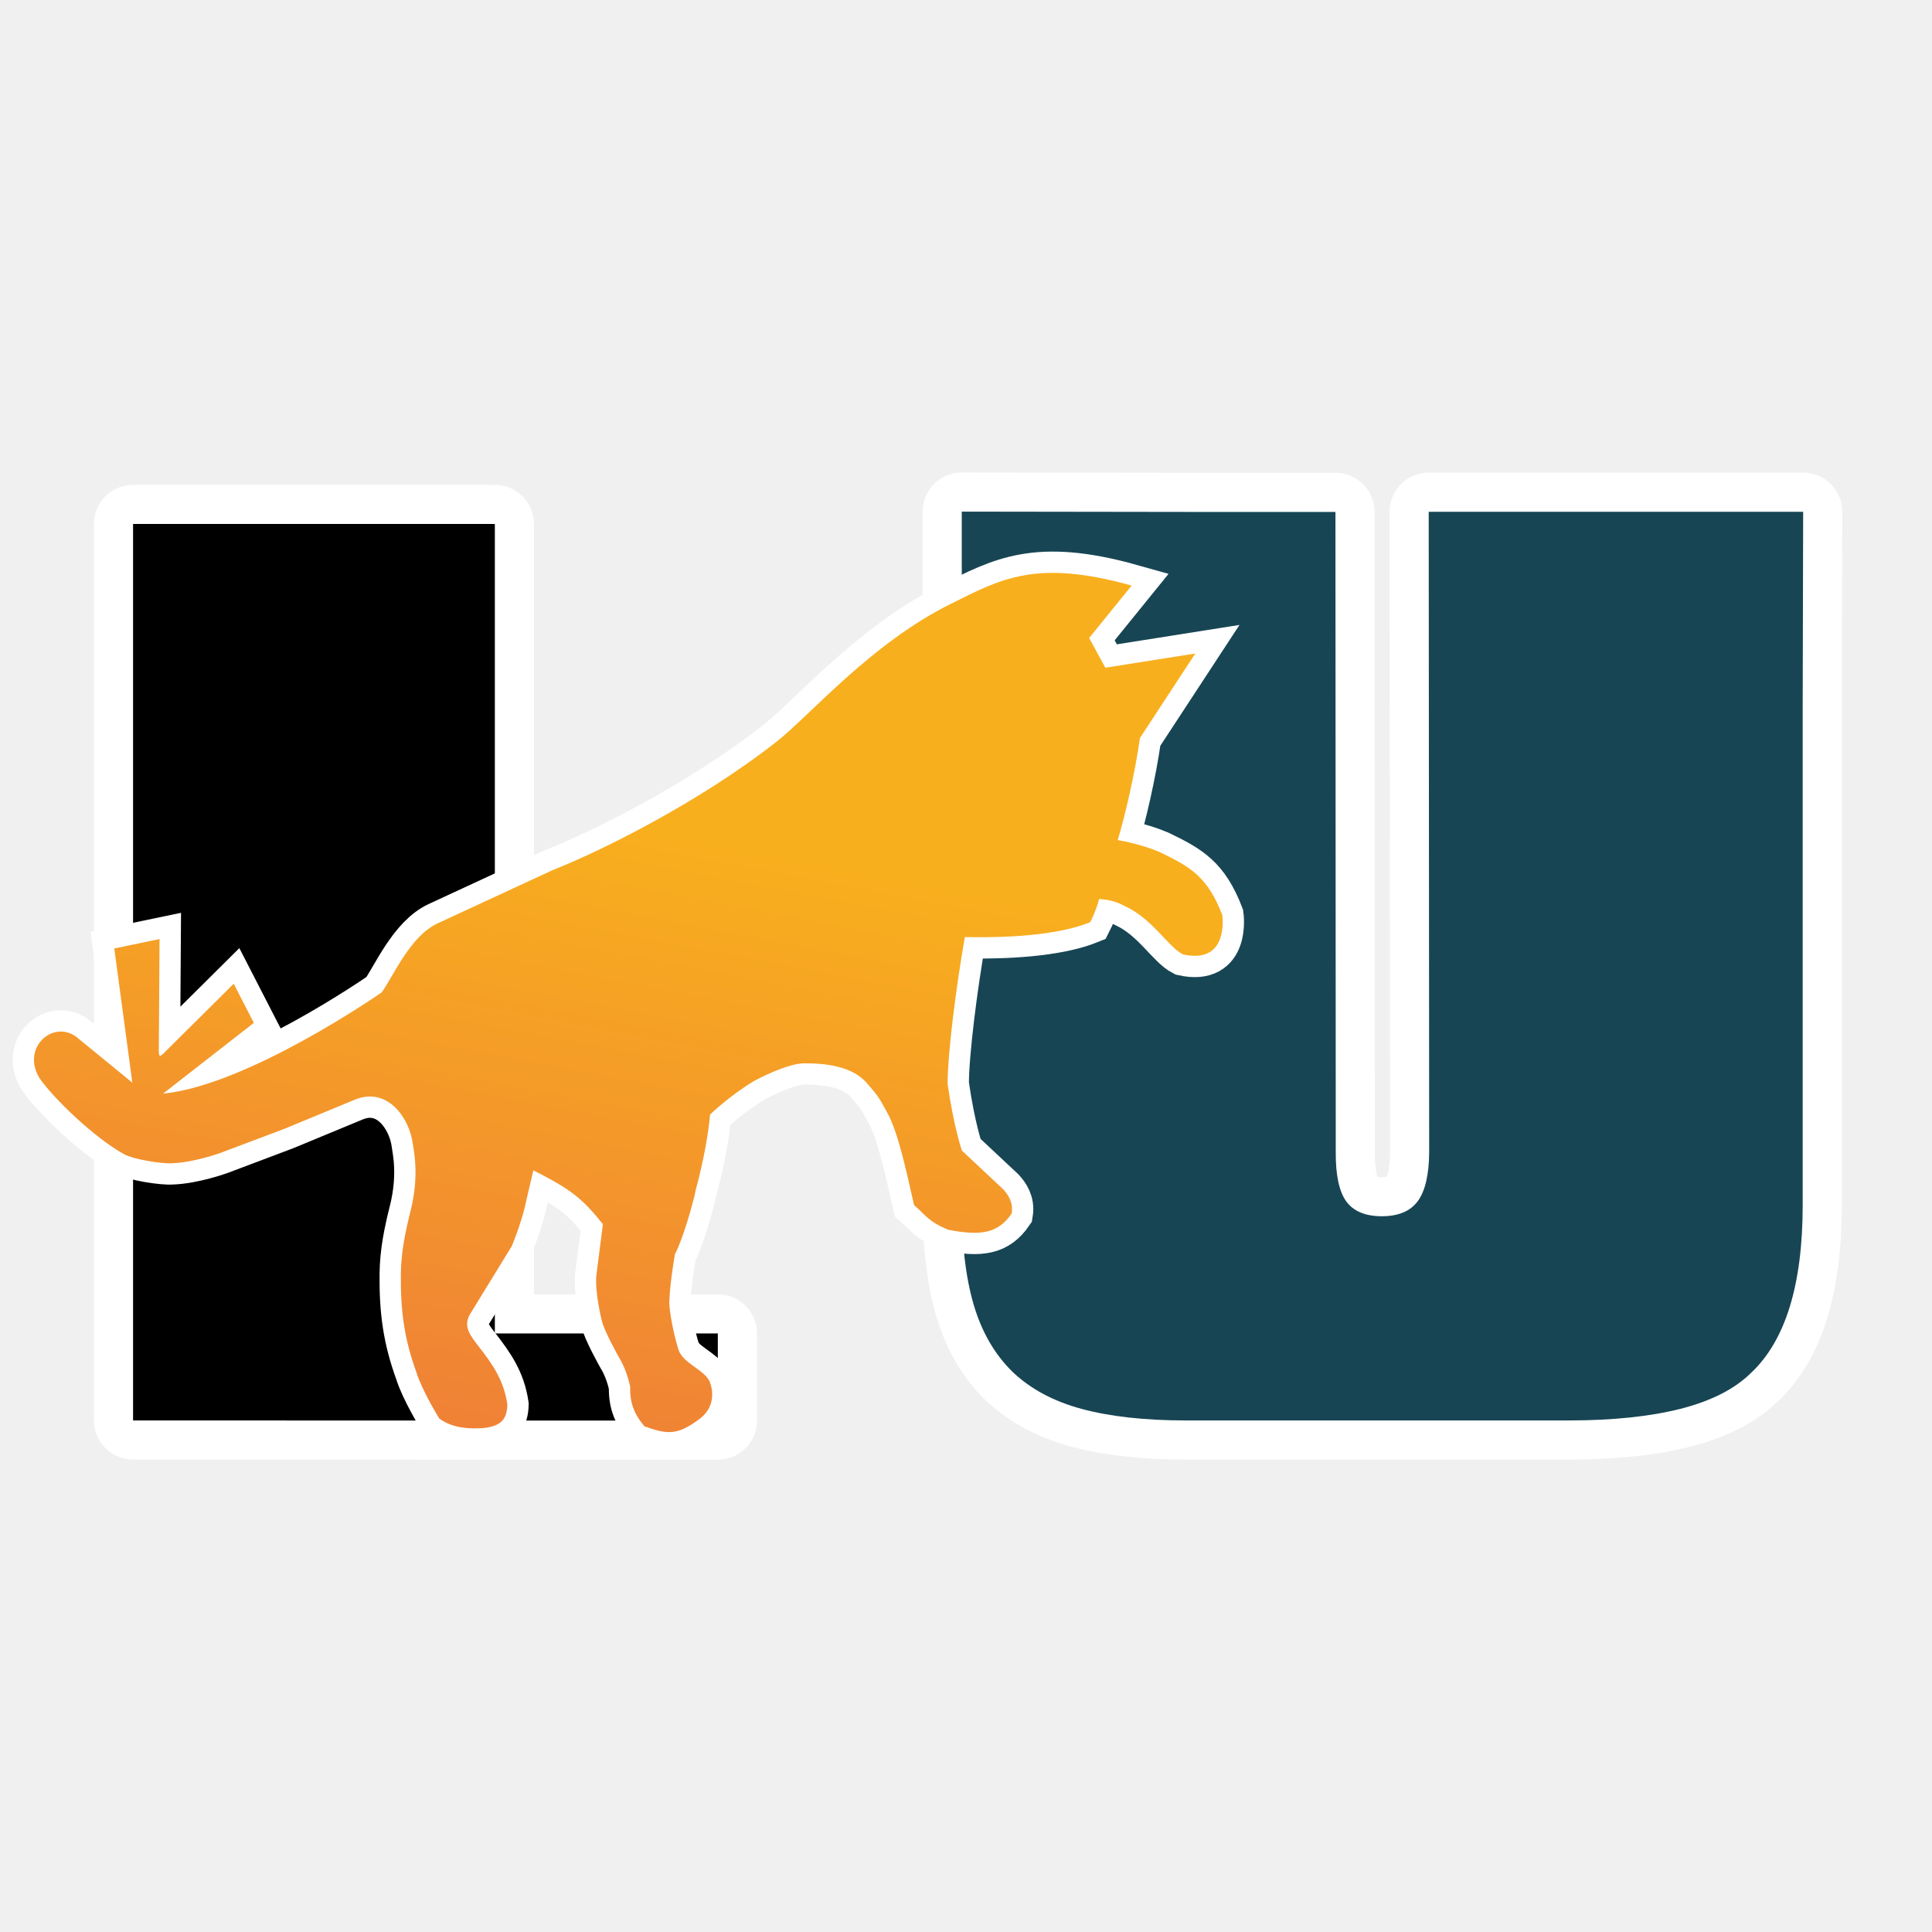
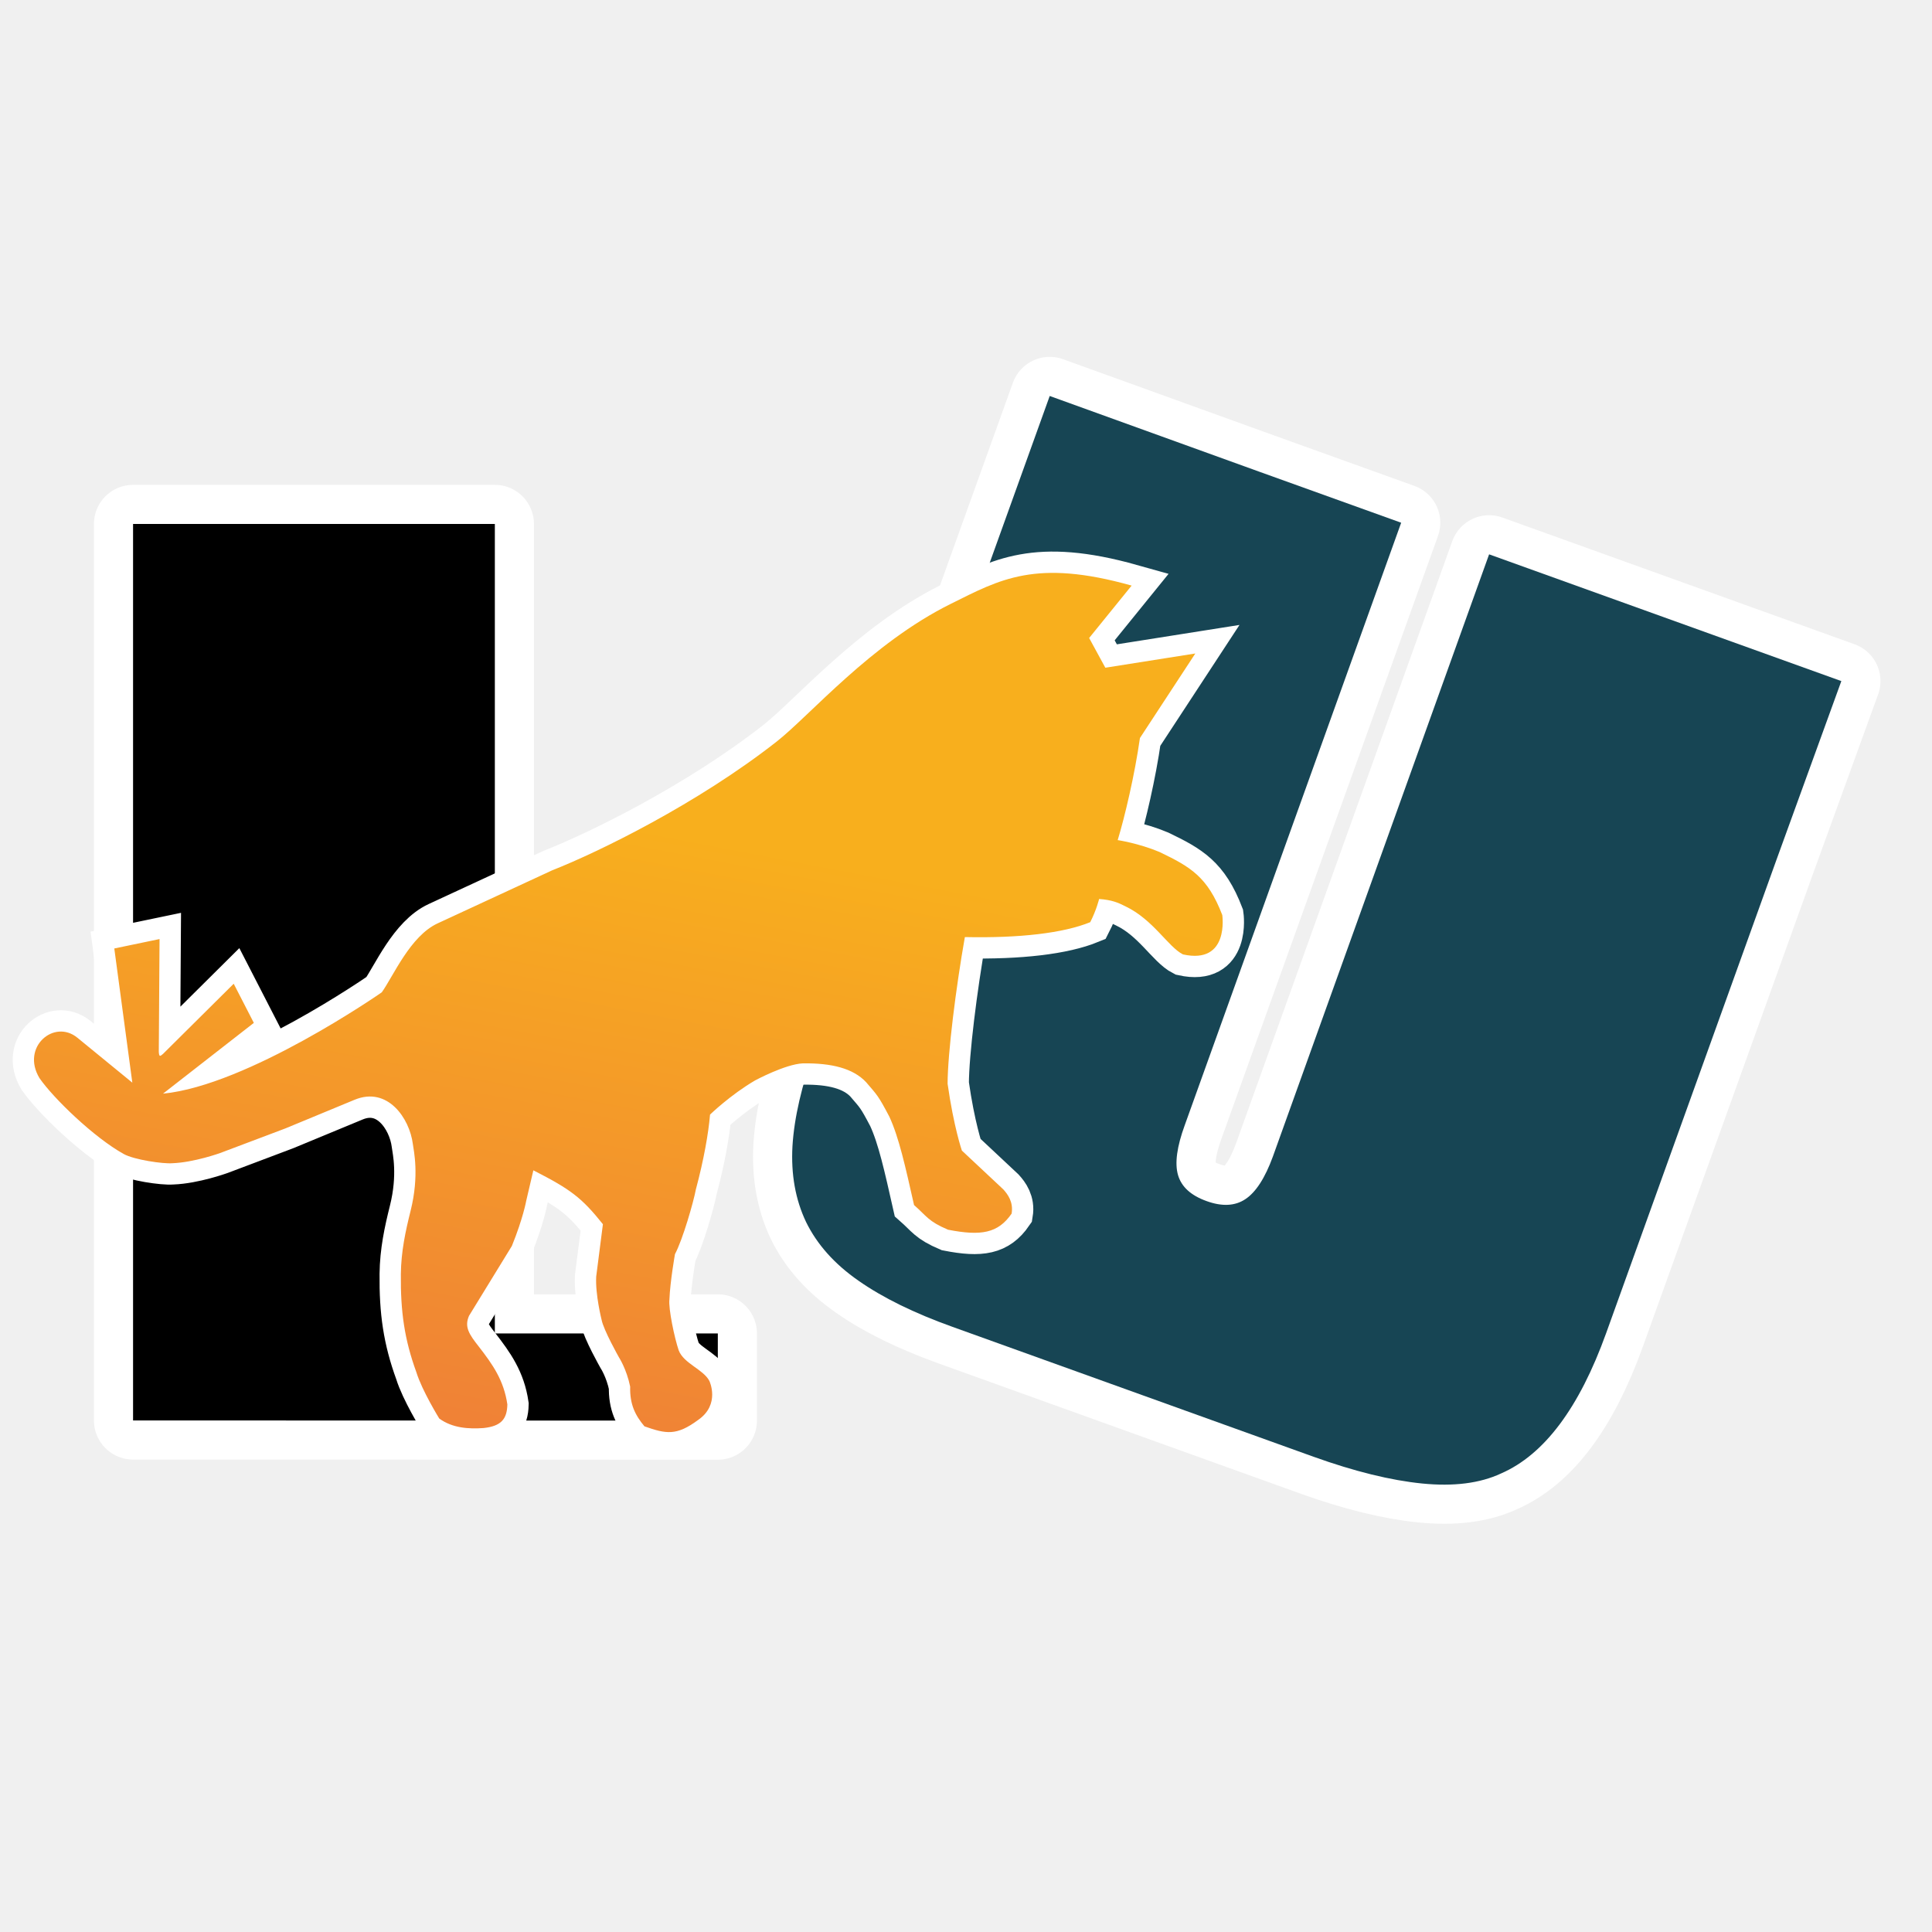
<svg xmlns="http://www.w3.org/2000/svg" xmlns:xlink="http://www.w3.org/1999/xlink" width="256" height="256" viewBox="0 0 67.733 67.733" version="1.1" id="svg1" xml:space="preserve">
  <defs id="defs1">
    <linearGradient id="linearGradient11">
      <stop style="stop-color:#ffffff;stop-opacity:1;" offset="0" id="stop11" />
      <stop style="stop-color:#7e7e7e;stop-opacity:1;" offset="1" id="stop12" />
    </linearGradient>
    <linearGradient id="linearGradient3">
      <stop style="stop-color:#eb6944;stop-opacity:1;" offset="0" id="stop3" />
      <stop style="stop-color:#f8af1d;stop-opacity:1;" offset="1" id="stop4" />
    </linearGradient>
    <linearGradient xlink:href="#linearGradient3" id="linearGradient4" x1="4.663" y1="9.57" x2="4.663" y2="2.84" gradientUnits="userSpaceOnUse" gradientTransform="matrix(-4.627371,-0.8774151,-0.8774151,4.627371,-1.439769,10.95922)" />
    <linearGradient xlink:href="#linearGradient11" id="linearGradient13" gradientUnits="userSpaceOnUse" gradientTransform="matrix(-2.09445,0,0,1.265283,62.67226,33.58261)" x1="31.74" y1="12.831" x2="41.632" y2="12.831" />
  </defs>
  <g id="layer1" style="display:inline" transform="matrix(1.054738,0,0,1.054738,-1.780194,-1.853775)">
    <g id="g1" transform="matrix(1.881638,0,0,1.881638,-10.96379,-37.36802)">
      <g id="g10" transform="matrix(2.764186,0,0,2.764186,-2.496616,15.73094)" style="stroke:#ffffff;stroke-width:0.5;stroke-linecap:round;stroke-linejoin:round;stroke-dasharray:none;stroke-opacity:1">
        <path d="M 4.186,10.909 V 5.18 h 2.312 v 5.173 h 1.425 v 0.557 z" id="text5" style="font-style:italic;font-stretch:semi-expanded;font-size:7.056px;font-family:'Republica Minor 2.0';-inkscape-font-specification:'Republica Minor 2.0 Italic Semi-Expanded';letter-spacing:2.646px;word-spacing:0px;stroke:#ffffff;stroke-width:0.5;stroke-linecap:round;stroke-linejoin:round;stroke-dasharray:none;stroke-opacity:1;paint-order:markers stroke fill" aria-label="L" />
-         <path d="m 12.466,5.102 h 2.393 l -0.003,1.22 v 3.211 c 0,0.508 -0.11,0.865 -0.329,1.071 -0.106,0.105 -0.257,0.181 -0.453,0.231 -0.195,0.049 -0.432,0.074 -0.711,0.074 h -2.451 c -0.262,0 -0.483,-0.025 -0.665,-0.074 -0.181,-0.049 -0.329,-0.129 -0.443,-0.239 -0.113,-0.111 -0.195,-0.254 -0.246,-0.427 -0.051,-0.175 -0.076,-0.386 -0.076,-0.636 V 5.101 l 1.43,0.002 h 0.958 l 0.002,4.091 c -0.001,0.146 0.021,0.251 0.067,0.315 0.046,0.063 0.122,0.095 0.227,0.095 0.106,0 0.182,-0.032 0.229,-0.095 0.048,-0.064 0.073,-0.169 0.074,-0.315 z" id="text10" style="font-style:italic;font-stretch:semi-expanded;font-size:7.056px;font-family:'Republica Minor 2.0';-inkscape-font-specification:'Republica Minor 2.0 Italic Semi-Expanded';letter-spacing:2.646px;word-spacing:0px;fill:#174554;fill-opacity:1;stroke:#ffffff;stroke-width:0.5;stroke-linecap:round;stroke-linejoin:round;stroke-dasharray:none;stroke-opacity:1;paint-order:markers stroke fill" aria-label="U" />
+         <path d="m 12.852,5.374 2.251,0.81 -0.416,1.146 -1.087,3.021 c -0.172,0.478 -0.396,0.777 -0.672,0.897 -0.135,0.063 -0.303,0.084 -0.504,0.064 -0.2,-0.02 -0.432,-0.077 -0.694,-0.171 L 9.423,10.311 C 9.177,10.223 8.976,10.124 8.822,10.016 8.668,9.909 8.557,9.784 8.487,9.641 8.419,9.498 8.39,9.337 8.4,9.156 8.411,8.975 8.459,8.767 8.544,8.532 l 1.5,-4.17 1.345,0.486 0.901,0.324 -1.383,3.85 c -0.05,0.137 -0.065,0.243 -0.043,0.319 0.022,0.075 0.082,0.13 0.182,0.166 0.099,0.036 0.182,0.032 0.248,-0.012 0.067,-0.044 0.126,-0.135 0.176,-0.272 z" id="text10" style="font-style:italic;font-stretch:semi-expanded;font-size:7.056px;font-family:'Republica Minor 2.0';-inkscape-font-specification:'Republica Minor 2.0 Italic Semi-Expanded';letter-spacing:2.646px;word-spacing:0px;fill:#174554;fill-opacity:1;stroke:#ffffff;stroke-width:0.5;stroke-linecap:round;stroke-linejoin:round;stroke-dasharray:none;stroke-opacity:1;paint-order:markers stroke fill" aria-label="U" />
      </g>
    </g>
    <path style="display:inline;fill:url(#linearGradient4);stroke:#ffffff;stroke-width:1.416;stroke-linecap:square;stroke-linejoin:miter;stroke-miterlimit:4;stroke-dasharray:none;stroke-opacity:1;paint-order:markers stroke fill" d="m 10.125,35.757 -0.669,-1.301 -2.351,2.334 c -0.104,0.093 -0.127,0.089 -0.139,-0.068 l 0.025,-3.751 -1.504,0.313 0.599,4.46 -1.827,-1.494 c -0.774,-0.633 -1.881,0.312 -1.259,1.343 0.464,0.67 1.81,1.973 2.801,2.523 0.344,0.191 1.31,0.332 1.616,0.306 0.724,-0.026 1.592,-0.34 1.592,-0.34 l 2.165,-0.817 2.3,-0.952 c 1.1,-0.455 1.827,0.618 1.936,1.467 0.029,0.224 0.222,1.039 -0.074,2.222 -0.171,0.682 -0.316,1.358 -0.324,2.102 -0.013,1.25 0.119,2.179 0.518,3.272 0.184,0.6 0.758,1.532 0.758,1.532 0.439,0.32 0.979,0.352 1.476,0.316 0.583,-0.063 0.777,-0.298 0.788,-0.784 -0.117,-0.801 -0.485,-1.326 -0.954,-1.929 -0.32,-0.408 -0.48,-0.647 -0.321,-1.016 l 1.425,-2.323 c 0.375,-0.925 0.476,-1.497 0.476,-1.497 l 0.238,-1.017 c 1.24,0.633 1.604,0.906 2.312,1.791 l -0.223,1.74 c -0.033,0.597 0.178,1.432 0.178,1.432 0.063,0.342 0.577,1.251 0.577,1.251 0,0 0.254,0.387 0.374,0.975 -0.016,0.603 0.176,0.963 0.475,1.321 0.723,0.256 1.068,0.318 1.786,-0.214 0.746,-0.518 0.371,-1.297 0.371,-1.297 -0.201,-0.384 -0.85,-0.576 -1.018,-1.013 -0.138,-0.401 -0.348,-1.395 -0.309,-1.696 0.022,-0.587 0.184,-1.504 0.184,-1.504 0.258,-0.48 0.62,-1.745 0.694,-2.148 0.264,-0.987 0.419,-1.863 0.472,-2.491 0,0 0.681,-0.659 1.497,-1.135 0,0 0.994,-0.537 1.585,-0.567 0.96,-0.014 1.675,0.166 2.105,0.625 0.375,0.437 0.406,0.449 0.774,1.149 0.319,0.689 0.531,1.655 0.82,2.935 0.431,0.379 0.468,0.539 1.13,0.82 1.095,0.214 1.662,0.12 2.113,-0.535 0.065,-0.389 -0.134,-0.648 -0.276,-0.805 l -1.377,-1.29 c 0,0 -0.272,-0.788 -0.475,-2.222 0.003,-1.013 0.276,-3.191 0.574,-4.875 1.826,0.039 3.281,-0.133 4.167,-0.495 0.208,-0.406 0.295,-0.771 0.295,-0.771 0.416,0.031 0.62,0.114 0.873,0.243 0.928,0.443 1.421,1.349 1.914,1.599 1.553,0.345 1.307,-1.309 1.307,-1.309 -0.492,-1.28 -1.066,-1.604 -2.088,-2.096 -0.693,-0.291 -1.388,-0.394 -1.388,-0.394 0.234,-0.767 0.568,-2.18 0.739,-3.393 l 1.841,-2.81 -2.991,0.473 -0.538,-0.988 1.412,-1.742 c -3.192,-0.897 -4.371,-0.207 -6.013,0.608 -2.654,1.317 -4.682,3.712 -5.788,4.579 -2.634,2.064 -5.901,3.664 -7.461,4.278 l -3.805,1.762 c -0.912,0.422 -1.469,1.747 -1.857,2.292 -0.065,0.046 -4.454,3.092 -7.272,3.369 z" id="path3" />
  </g>
</svg>
